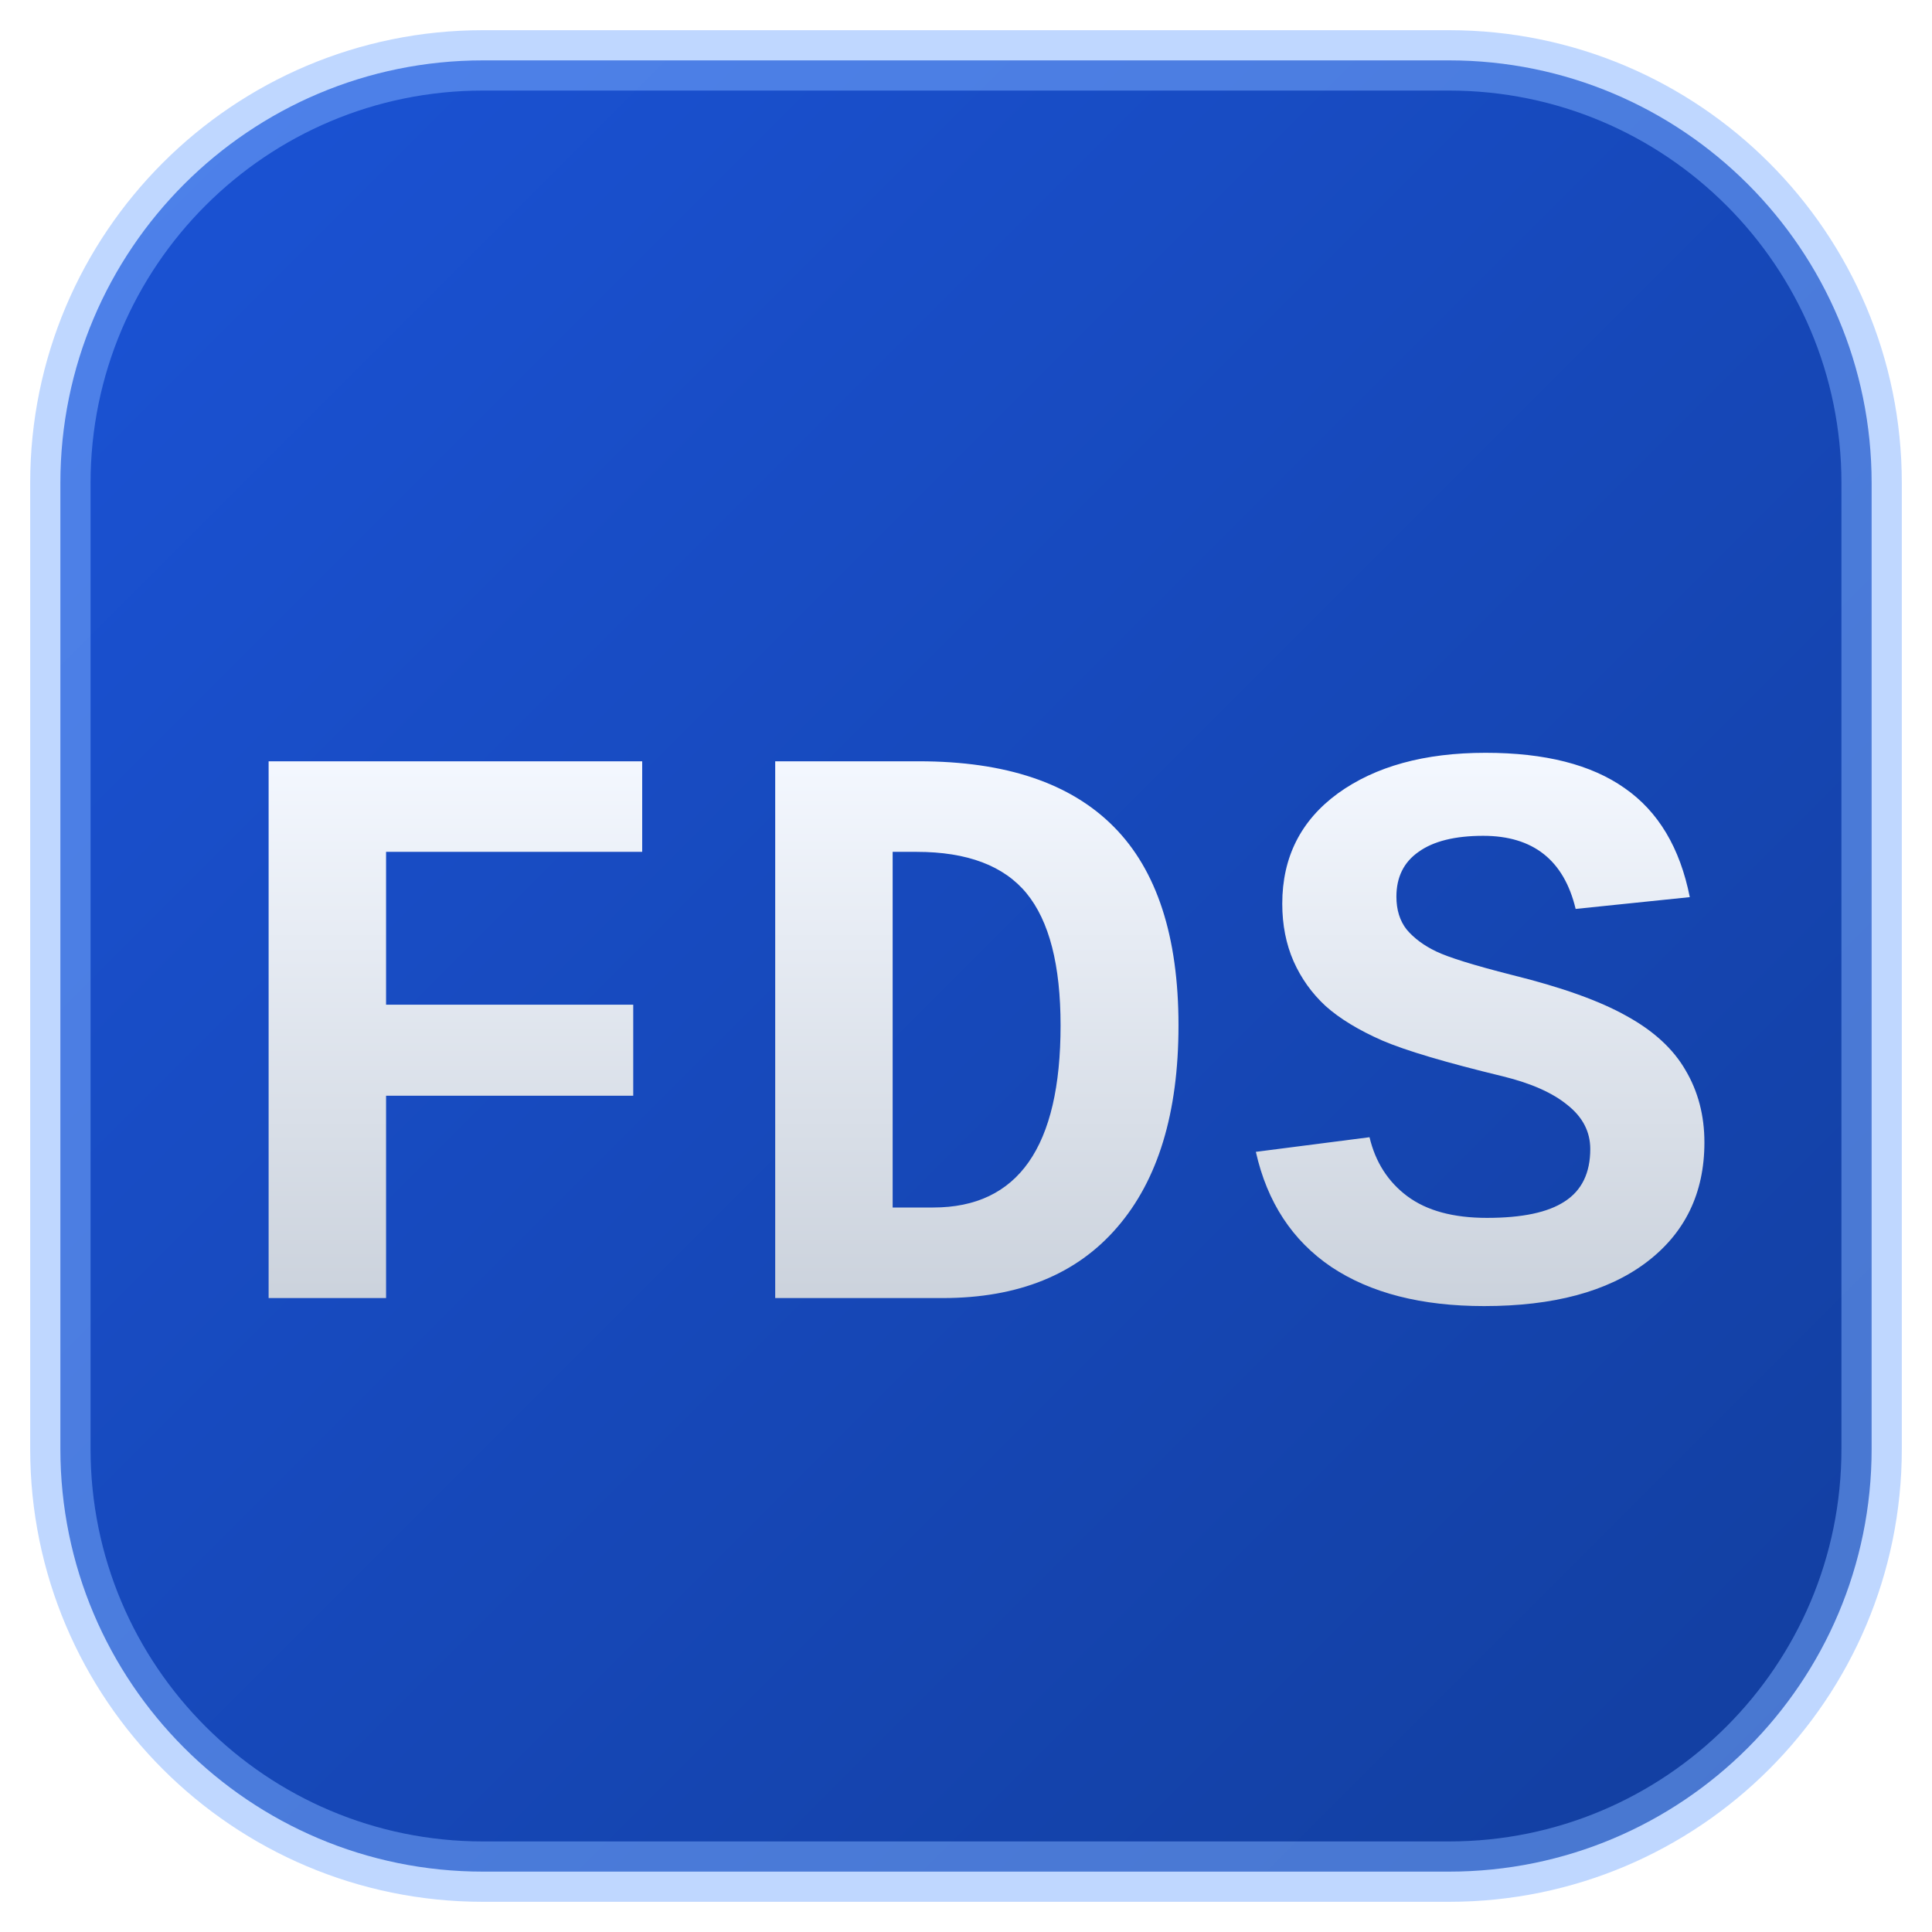
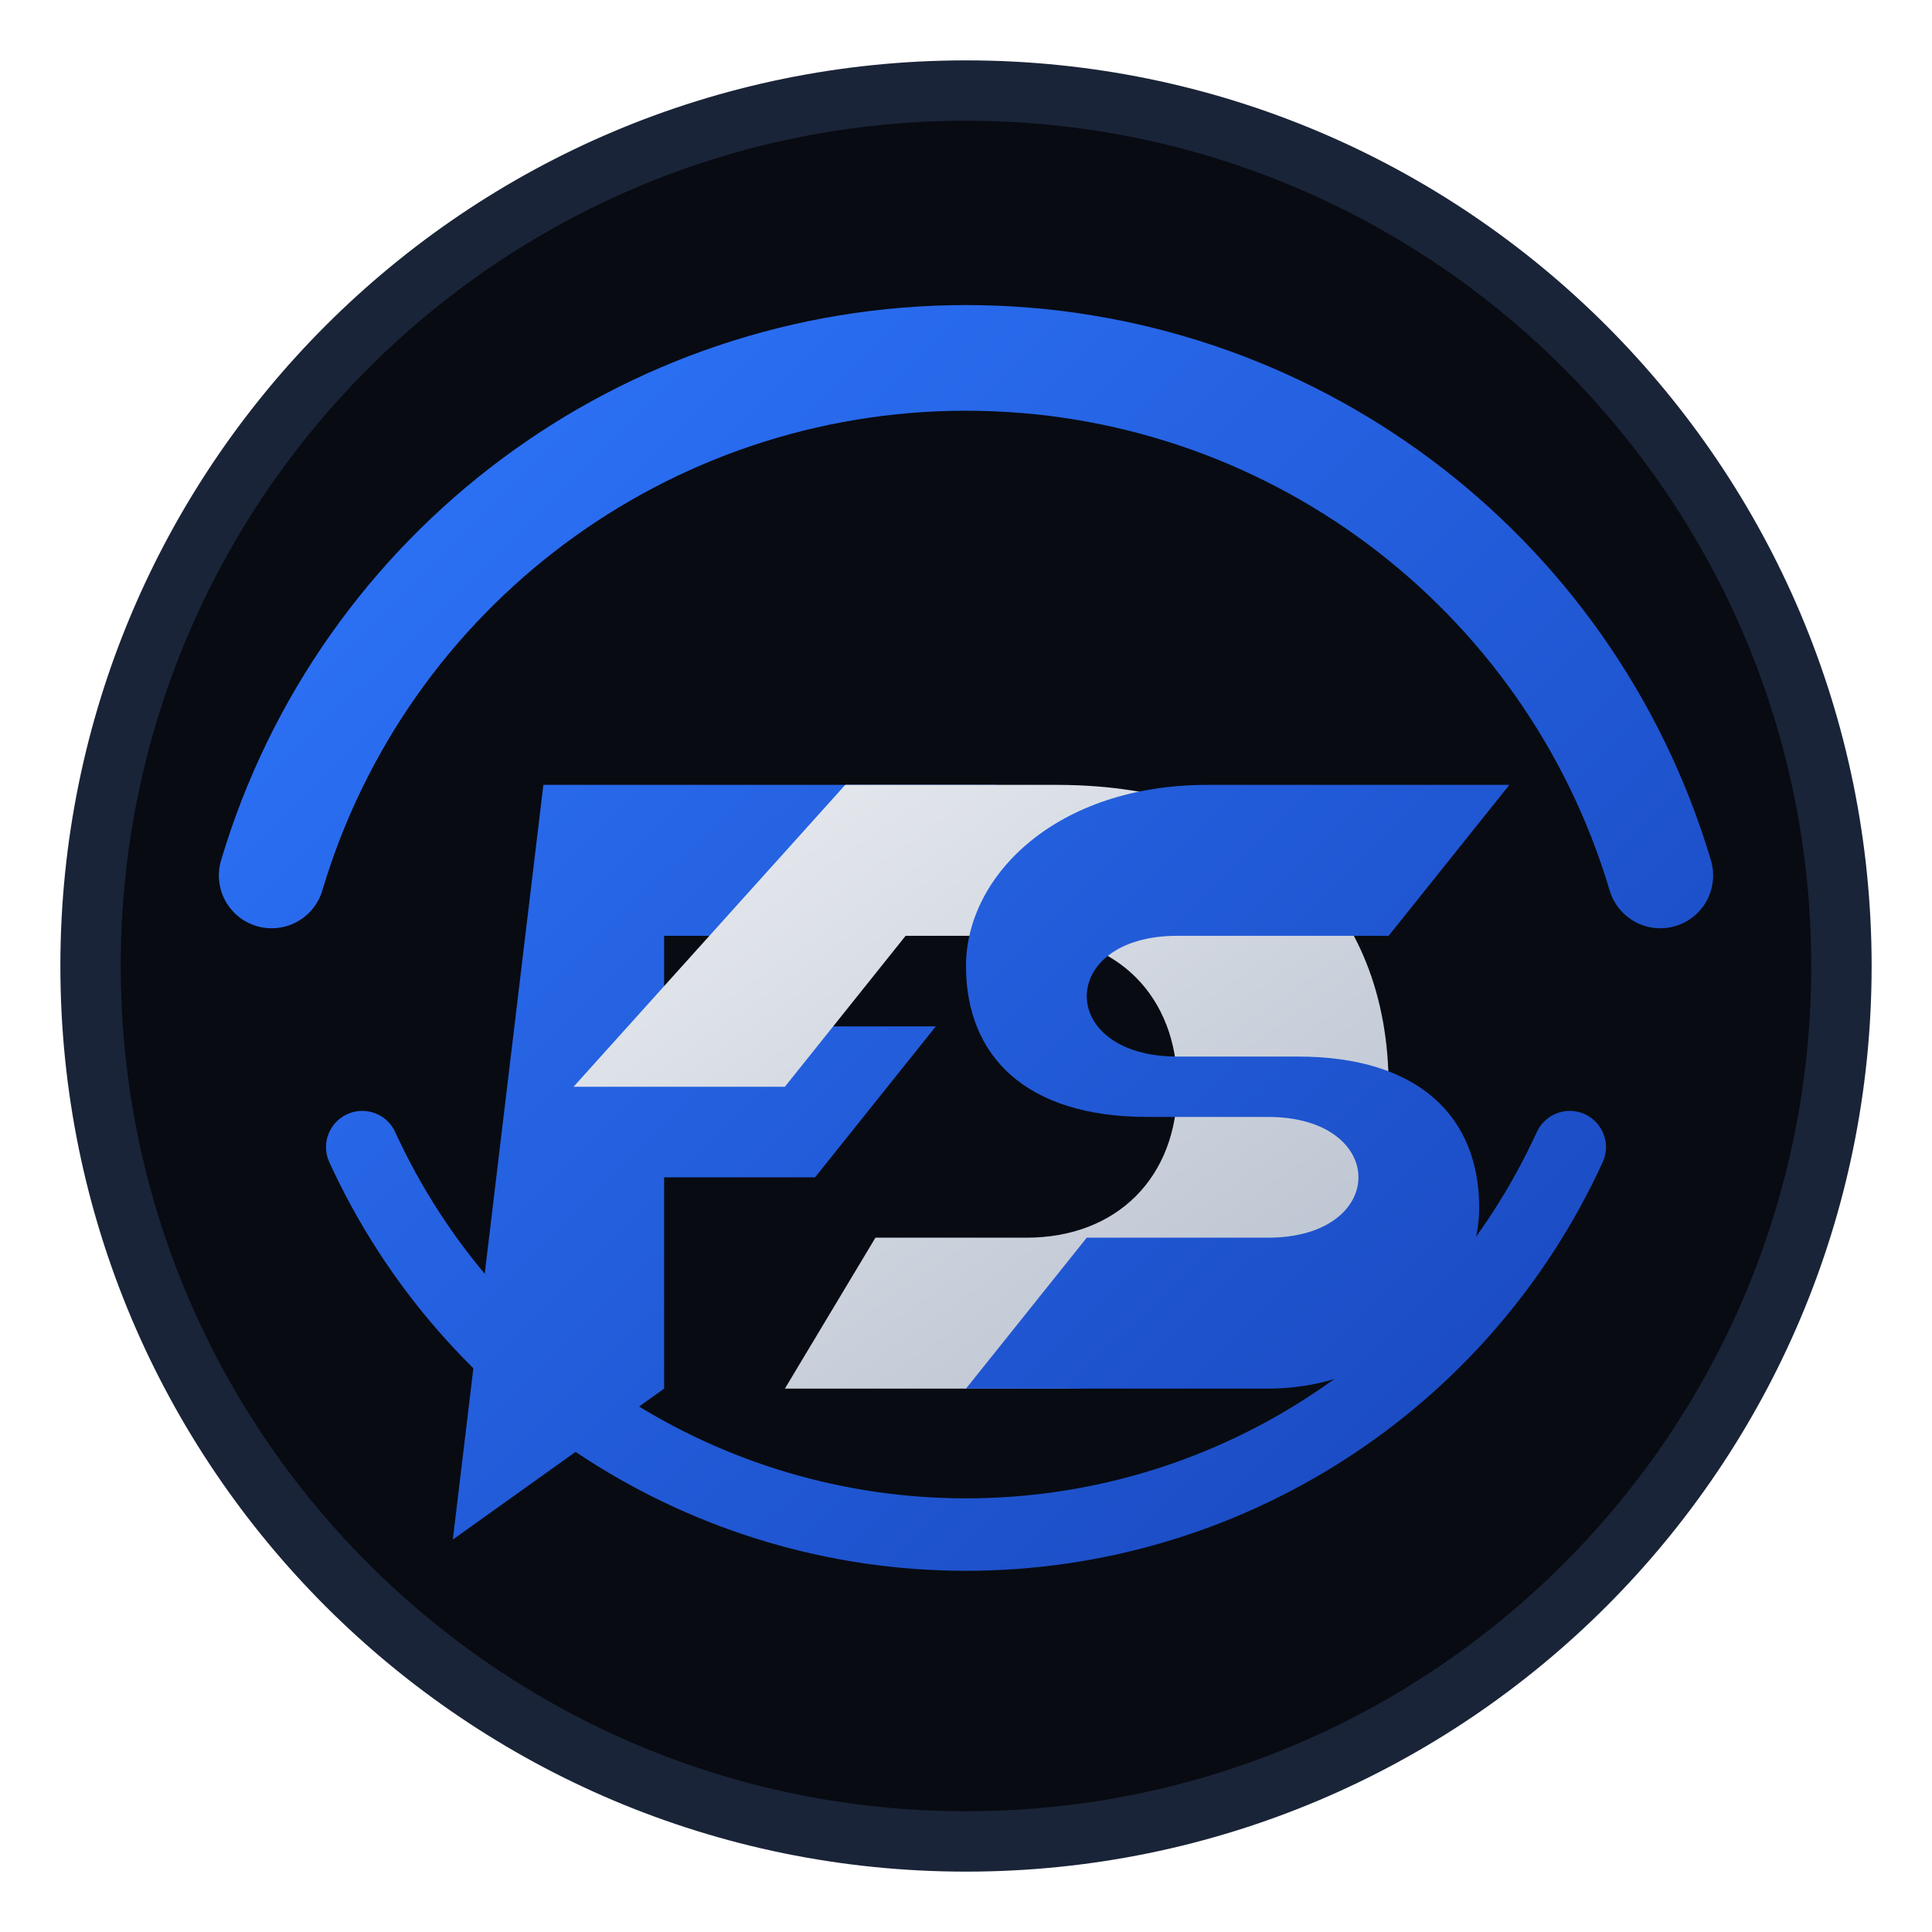
- <svg xmlns="http://www.w3.org/2000/svg" viewBox="0 0 64 64" width="64" height="64" role="img" aria-label="FDS">
+ <svg xmlns="http://www.w3.org/2000/svg" viewBox="0 0 64 64" width="64" height="64" role="img" aria-label="Forger Digital Solutions mark">
  <defs>
-     <linearGradient id="fds-bg" x1="0" y1="0" x2="1" y2="1">
-       <stop offset="0" stop-color="#1b53d6" />
-       <stop offset="1" stop-color="#123e9e" />
+     <linearGradient id="fds-blue" x1="8" y1="8" x2="55" y2="56" gradientUnits="userSpaceOnUse">
+       <stop offset="0" stop-color="#2f78ff" />
+       <stop offset="1" stop-color="#1743b8" />
    </linearGradient>
-     <linearGradient id="fds-fg" x1="0" y1="0" x2="0" y2="1">
-       <stop offset="0" stop-color="#f4f8ff" />
-       <stop offset="1" stop-color="#cbd2dc" />
+     <linearGradient id="fds-silver" x1="18" y1="12" x2="46" y2="52" gradientUnits="userSpaceOnUse">
+       <stop offset="0" stop-color="#ffffff" />
+       <stop offset="1" stop-color="#aeb8c8" />
    </linearGradient>
  </defs>
-   <rect x="2" y="2" width="60" height="60" rx="14" fill="url(#fds-bg)" />
-   <rect x="2" y="2" width="60" height="60" rx="14" fill="none" stroke="#7fb0ff" stroke-width="2" opacity="0.5" />
-   <text x="32" y="43" fill="url(#fds-fg)" font-family="'SF Mono', 'Consolas', 'Liberation Mono', monospace" font-size="27" font-weight="800" letter-spacing="1" text-anchor="middle">FDS</text>
+   <circle cx="32" cy="32" r="29" fill="#080b12" stroke="#1a2438" stroke-width="2" />
+   <path d="M9 29a24 24 0 0 1 46 0" fill="none" stroke="url(#fds-blue)" stroke-width="3.5" stroke-linecap="round" />
+   <path d="M12 38a22 22 0 0 0 40 0" fill="none" stroke="url(#fds-blue)" stroke-width="2.4" stroke-linecap="round" />
+   <path d="M17 26h16l-4 5h-7v3h9l-4 5h-5v7l-7 5 3-25Z" fill="url(#fds-blue)" />
+   <path d="M28 26h7c7 0 11 4 11 10s-4 10-11 10h-9l3-5h5c3 0 5-2 5-5s-2-5-5-5h-4l-4 5h-7l9-10Z" fill="url(#fds-silver)" />
+   <path d="M40 26h10l-4 5h-7c-2 0-3 1-3 2s1 2 3 2h4c4 0 6 2 6 5s-3 6-7 6H32l4-5h6c2 0 3-1 3-2s-1-2-3-2h-4c-4 0-6-2-6-5s3-6 8-6Z" fill="url(#fds-blue)" />
</svg>
